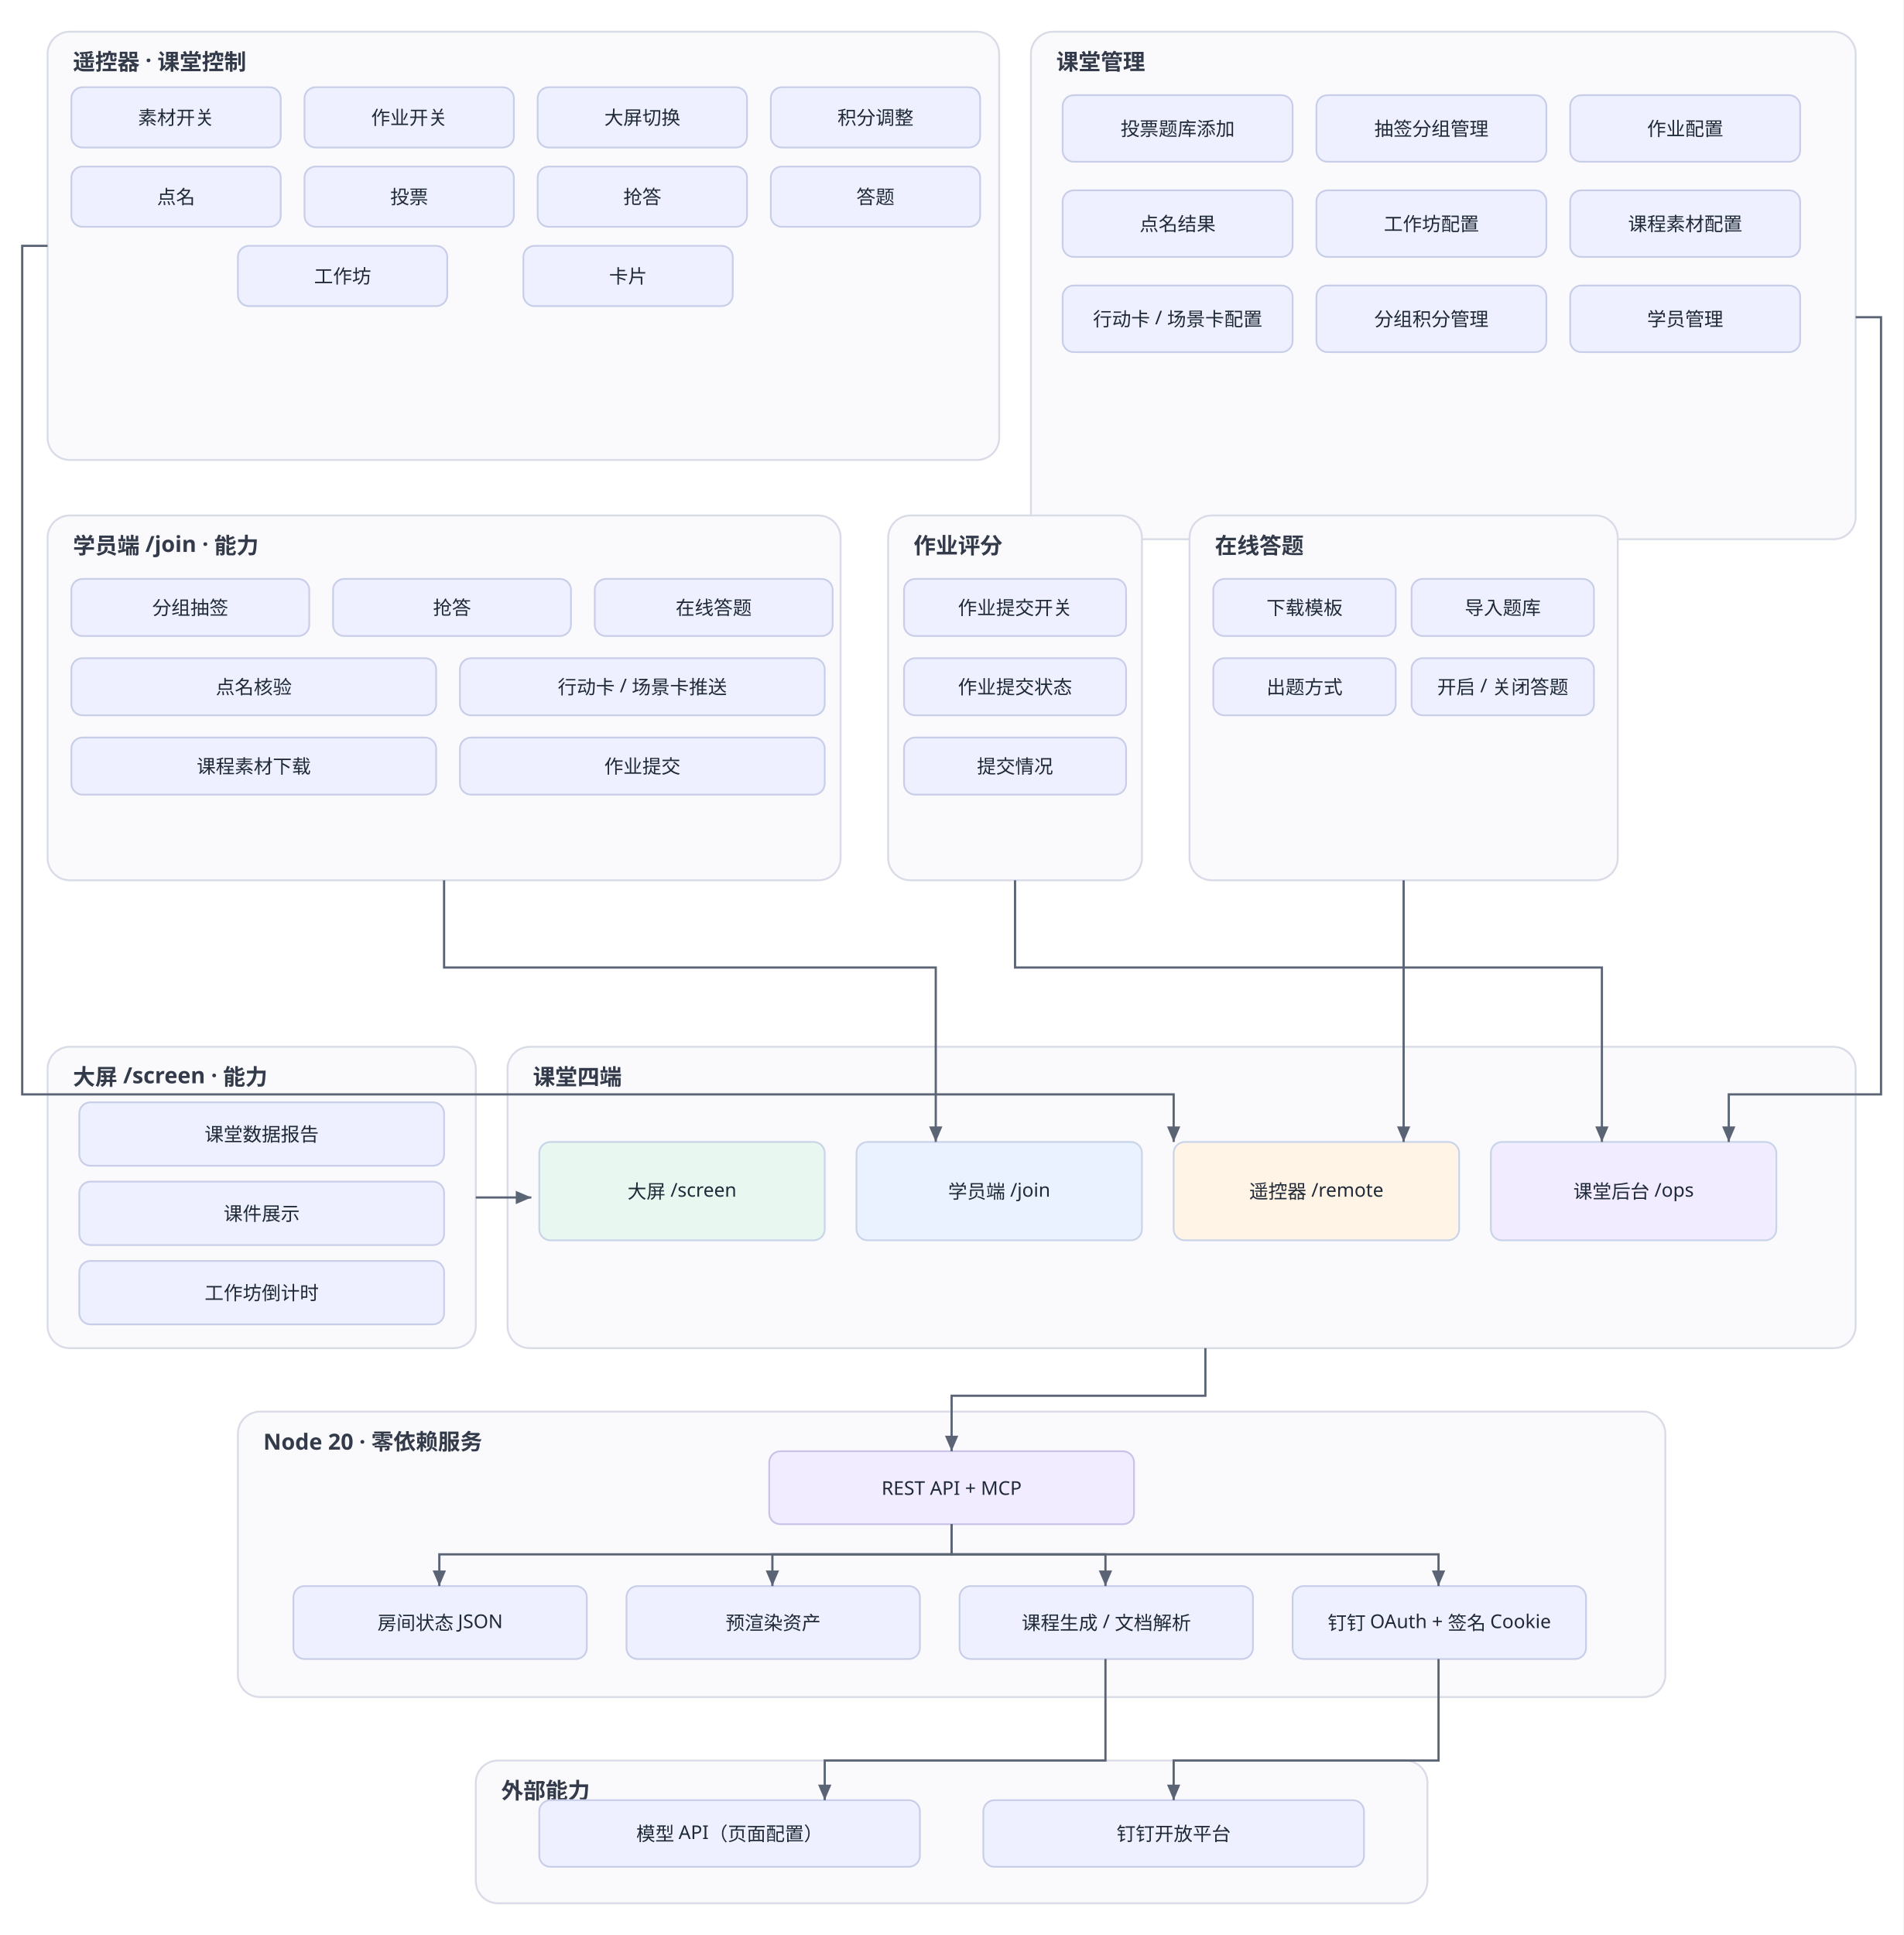
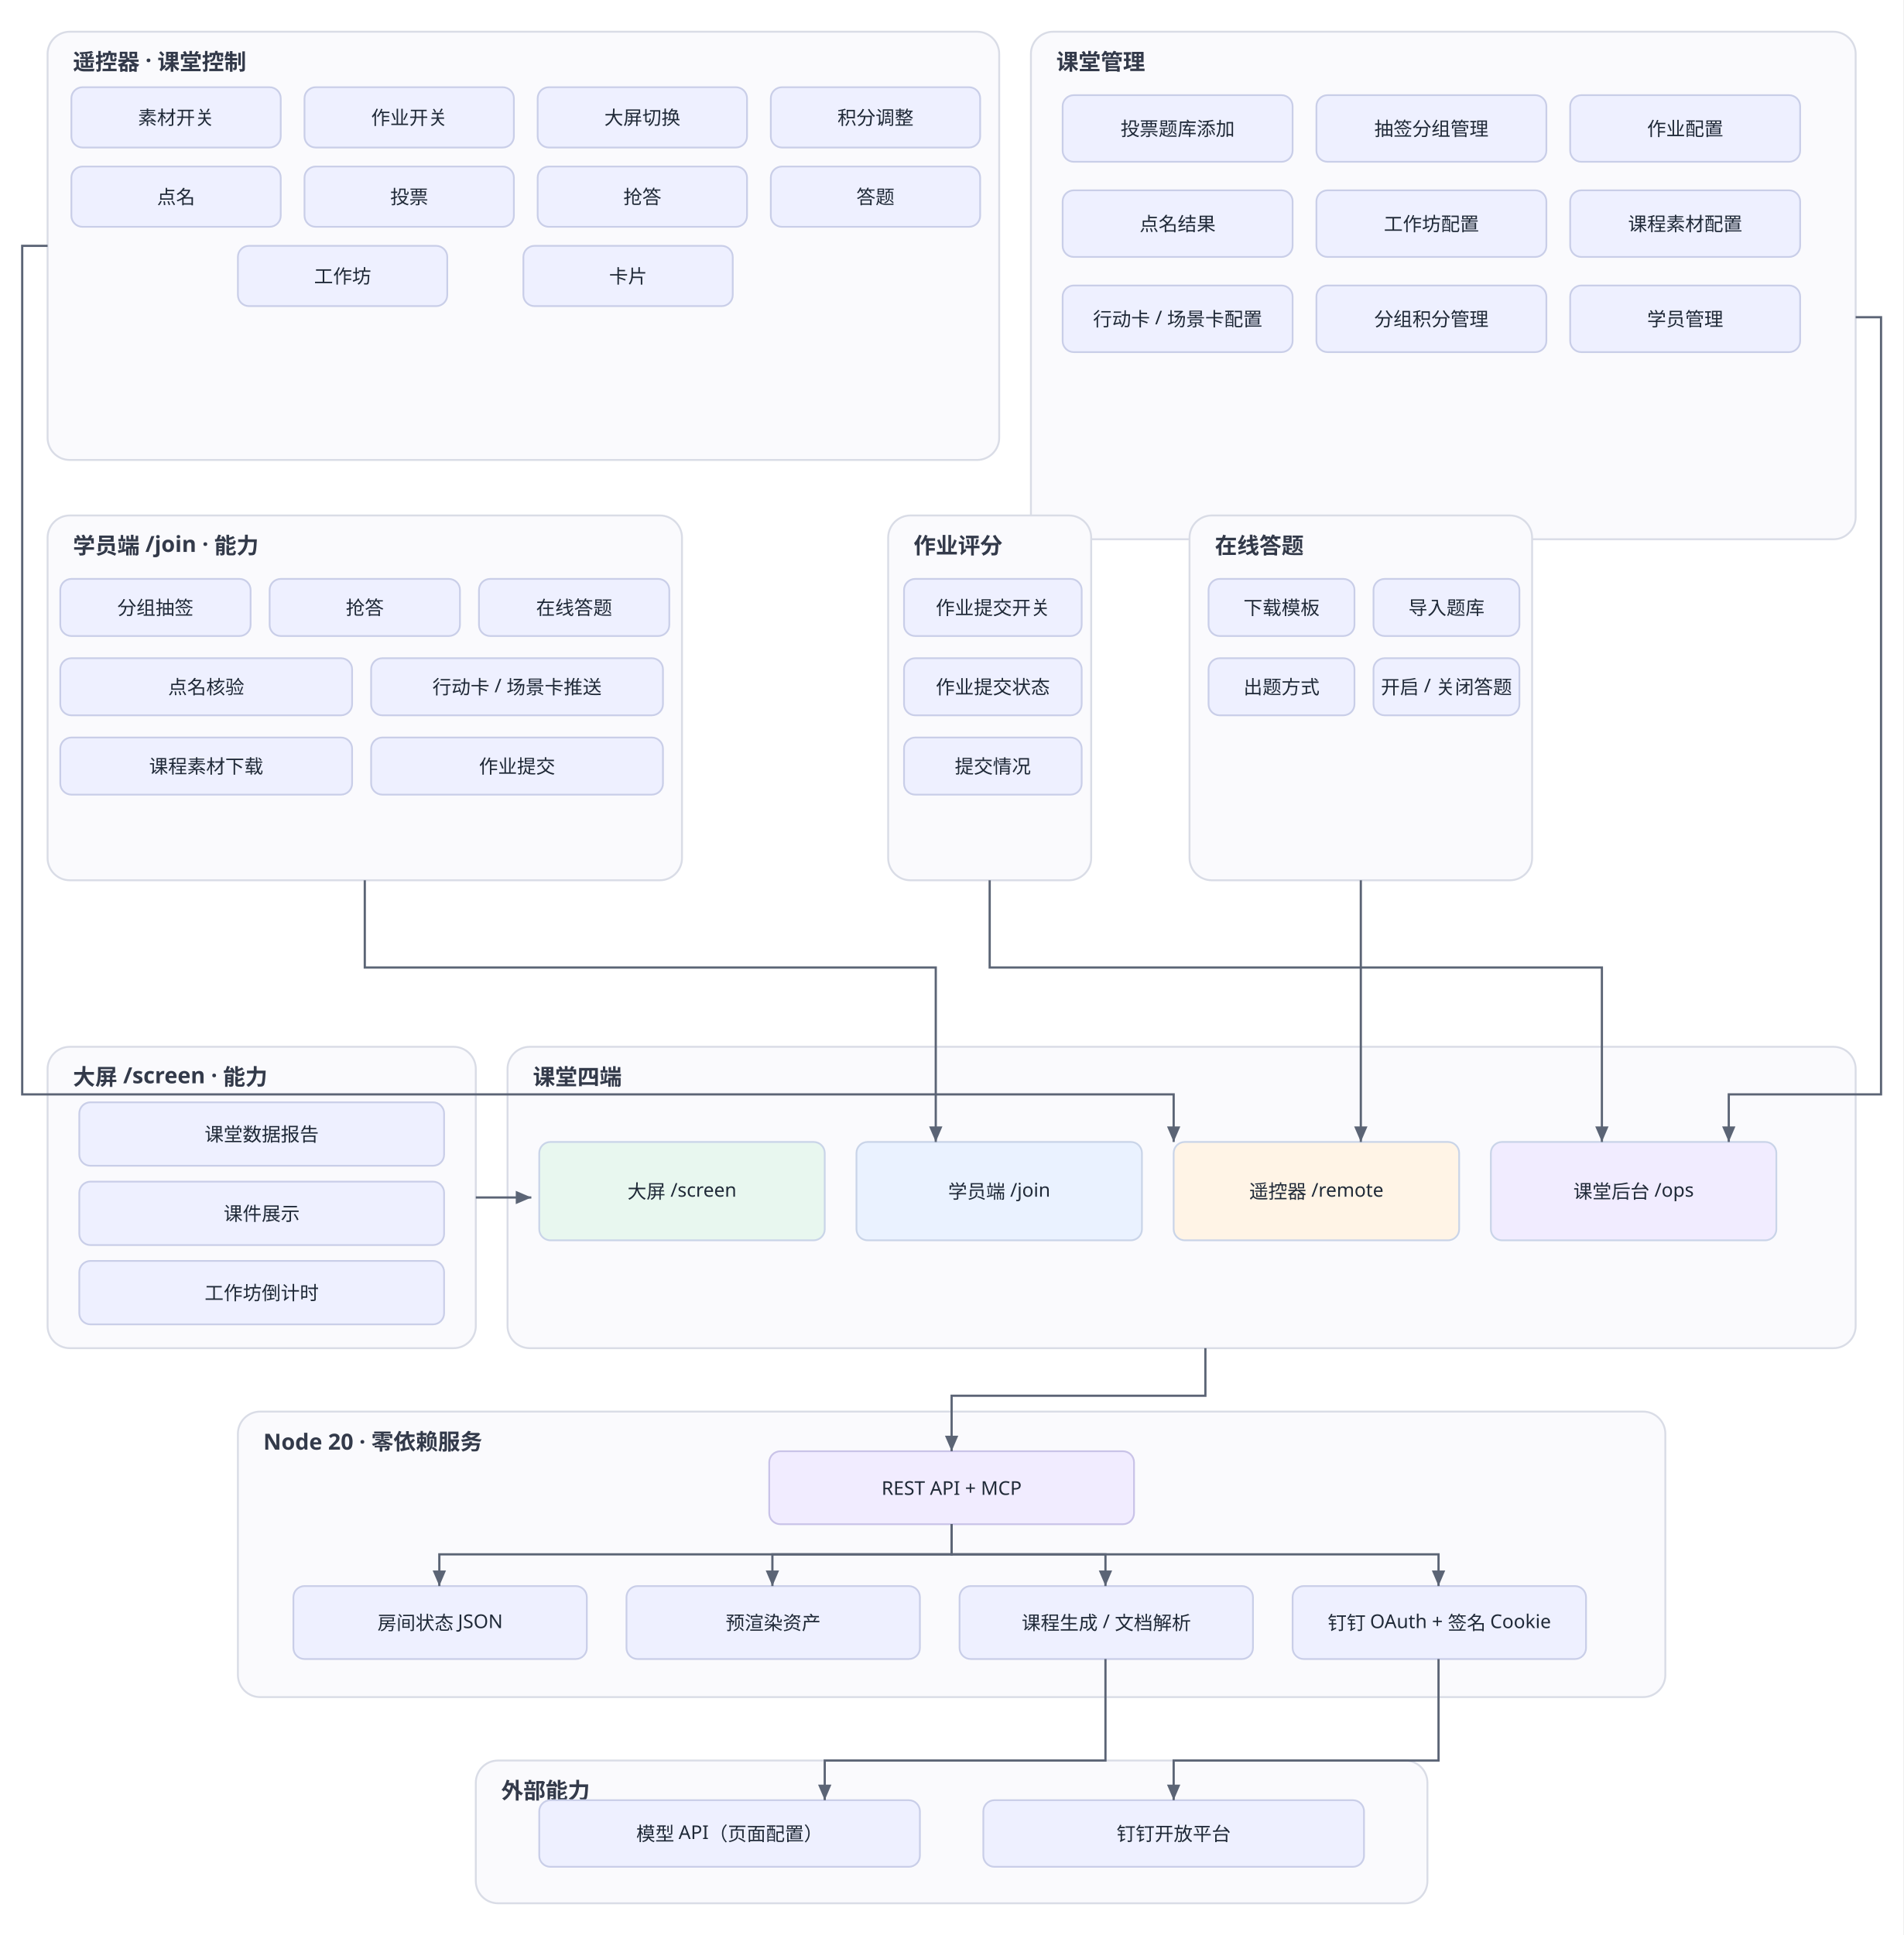
<svg xmlns="http://www.w3.org/2000/svg" width="1200" height="1220" viewBox="0 0 1200 1220" font-family="PingFang SC,Microsoft YaHei,Segoe UI,sans-serif">
  <defs>
    <marker id="arrow" markerWidth="9" markerHeight="9" refX="7" refY="3" orient="auto">
      <path d="M0,0 L0,6 L7,3 z" fill="#5B6475" />
    </marker>
  </defs>
  <rect width="1200" height="1220" fill="#FFFFFF" />
  <rect x="30" y="20" width="600" height="270" rx="14" fill="#FAFAFD" stroke="#D9DCE6" stroke-width="1.2" />
  <text x="46" y="44" font-size="14" font-weight="700" fill="#333A4A">遥控器 · 课堂控制</text>
  <rect x="45" y="55" width="132" height="38" rx="7" fill="#EEF0FF" stroke="#C9CEE8" stroke-width="1.1" />
  <text x="111" y="78.5" text-anchor="middle" font-size="12" fill="#1F2937">素材开关</text>
  <rect x="192" y="55" width="132" height="38" rx="7" fill="#EEF0FF" stroke="#C9CEE8" stroke-width="1.1" />
  <text x="258" y="78.5" text-anchor="middle" font-size="12" fill="#1F2937">作业开关</text>
  <rect x="339" y="55" width="132" height="38" rx="7" fill="#EEF0FF" stroke="#C9CEE8" stroke-width="1.1" />
  <text x="405" y="78.5" text-anchor="middle" font-size="12" fill="#1F2937">大屏切换</text>
  <rect x="486" y="55" width="132" height="38" rx="7" fill="#EEF0FF" stroke="#C9CEE8" stroke-width="1.1" />
  <text x="552" y="78.5" text-anchor="middle" font-size="12" fill="#1F2937">积分调整</text>
  <rect x="45" y="105" width="132" height="38" rx="7" fill="#EEF0FF" stroke="#C9CEE8" stroke-width="1.1" />
  <text x="111" y="128.5" text-anchor="middle" font-size="12" fill="#1F2937">点名</text>
  <rect x="192" y="105" width="132" height="38" rx="7" fill="#EEF0FF" stroke="#C9CEE8" stroke-width="1.1" />
  <text x="258" y="128.5" text-anchor="middle" font-size="12" fill="#1F2937">投票</text>
  <rect x="339" y="105" width="132" height="38" rx="7" fill="#EEF0FF" stroke="#C9CEE8" stroke-width="1.1" />
  <text x="405" y="128.5" text-anchor="middle" font-size="12" fill="#1F2937">抢答</text>
  <rect x="486" y="105" width="132" height="38" rx="7" fill="#EEF0FF" stroke="#C9CEE8" stroke-width="1.1" />
  <text x="552" y="128.5" text-anchor="middle" font-size="12" fill="#1F2937">答题</text>
  <rect x="150" y="155" width="132" height="38" rx="7" fill="#EEF0FF" stroke="#C9CEE8" stroke-width="1.1" />
  <text x="216" y="178.5" text-anchor="middle" font-size="12" fill="#1F2937">工作坊</text>
  <rect x="330" y="155" width="132" height="38" rx="7" fill="#EEF0FF" stroke="#C9CEE8" stroke-width="1.1" />
  <text x="396" y="178.5" text-anchor="middle" font-size="12" fill="#1F2937">卡片</text>
  <rect x="650" y="20" width="520" height="320" rx="14" fill="#FAFAFD" stroke="#D9DCE6" stroke-width="1.2" />
  <text x="666" y="44" font-size="14" font-weight="700" fill="#333A4A">课堂管理</text>
  <rect x="670" y="60" width="145" height="42" rx="7" fill="#EEF0FF" stroke="#C9CEE8" stroke-width="1.1" />
  <text x="742.5" y="85.5" text-anchor="middle" font-size="12" fill="#1F2937">投票题库添加</text>
  <rect x="830" y="60" width="145" height="42" rx="7" fill="#EEF0FF" stroke="#C9CEE8" stroke-width="1.1" />
  <text x="902.5" y="85.5" text-anchor="middle" font-size="12" fill="#1F2937">抽签分组管理</text>
  <rect x="990" y="60" width="145" height="42" rx="7" fill="#EEF0FF" stroke="#C9CEE8" stroke-width="1.1" />
  <text x="1062.5" y="85.5" text-anchor="middle" font-size="12" fill="#1F2937">作业配置</text>
  <rect x="670" y="120" width="145" height="42" rx="7" fill="#EEF0FF" stroke="#C9CEE8" stroke-width="1.1" />
  <text x="742.5" y="145.5" text-anchor="middle" font-size="12" fill="#1F2937">点名结果</text>
  <rect x="830" y="120" width="145" height="42" rx="7" fill="#EEF0FF" stroke="#C9CEE8" stroke-width="1.1" />
  <text x="902.5" y="145.5" text-anchor="middle" font-size="12" fill="#1F2937">工作坊配置</text>
  <rect x="990" y="120" width="145" height="42" rx="7" fill="#EEF0FF" stroke="#C9CEE8" stroke-width="1.1" />
  <text x="1062.5" y="145.5" text-anchor="middle" font-size="12" fill="#1F2937">课程素材配置</text>
  <rect x="670" y="180" width="145" height="42" rx="7" fill="#EEF0FF" stroke="#C9CEE8" stroke-width="1.1" />
  <text x="742.5" y="205.5" text-anchor="middle" font-size="12" fill="#1F2937">行动卡 / 场景卡配置</text>
  <rect x="830" y="180" width="145" height="42" rx="7" fill="#EEF0FF" stroke="#C9CEE8" stroke-width="1.1" />
  <text x="902.5" y="205.5" text-anchor="middle" font-size="12" fill="#1F2937">分组积分管理</text>
  <rect x="990" y="180" width="145" height="42" rx="7" fill="#EEF0FF" stroke="#C9CEE8" stroke-width="1.1" />
  <text x="1062.5" y="205.5" text-anchor="middle" font-size="12" fill="#1F2937">学员管理</text>
-   <rect x="30" y="325" width="500" height="230" rx="14" fill="#FAFAFD" stroke="#D9DCE6" stroke-width="1.2" />
+   <rect x="30" y="325" width="400" height="230" rx="14" fill="#FAFAFD" stroke="#D9DCE6" stroke-width="1.2" />
  <text x="46" y="349" font-size="14" font-weight="700" fill="#333A4A">学员端 /join · 能力</text>
-   <rect x="45" y="365" width="150" height="36" rx="7" fill="#EEF0FF" stroke="#C9CEE8" stroke-width="1.1" />
-   <text x="120" y="387.5" text-anchor="middle" font-size="12" fill="#1F2937">分组抽签</text>
-   <rect x="210" y="365" width="150" height="36" rx="7" fill="#EEF0FF" stroke="#C9CEE8" stroke-width="1.1" />
-   <text x="285" y="387.5" text-anchor="middle" font-size="12" fill="#1F2937">抢答</text>
-   <rect x="375" y="365" width="150" height="36" rx="7" fill="#EEF0FF" stroke="#C9CEE8" stroke-width="1.1" />
-   <text x="450" y="387.5" text-anchor="middle" font-size="12" fill="#1F2937">在线答题</text>
-   <rect x="45" y="415" width="230" height="36" rx="7" fill="#EEF0FF" stroke="#C9CEE8" stroke-width="1.1" />
-   <text x="160" y="437.5" text-anchor="middle" font-size="12" fill="#1F2937">点名核验</text>
-   <rect x="290" y="415" width="230" height="36" rx="7" fill="#EEF0FF" stroke="#C9CEE8" stroke-width="1.1" />
-   <text x="405" y="437.5" text-anchor="middle" font-size="12" fill="#1F2937">行动卡 / 场景卡推送</text>
-   <rect x="45" y="465" width="230" height="36" rx="7" fill="#EEF0FF" stroke="#C9CEE8" stroke-width="1.1" />
-   <text x="160" y="487.5" text-anchor="middle" font-size="12" fill="#1F2937">课程素材下载</text>
-   <rect x="290" y="465" width="230" height="36" rx="7" fill="#EEF0FF" stroke="#C9CEE8" stroke-width="1.1" />
-   <text x="405" y="487.5" text-anchor="middle" font-size="12" fill="#1F2937">作业提交</text>
-   <rect x="560" y="325" width="160" height="230" rx="14" fill="#FAFAFD" stroke="#D9DCE6" stroke-width="1.2" />
+   <rect x="38" y="365" width="120" height="36" rx="7" fill="#EEF0FF" stroke="#C9CEE8" stroke-width="1.1" />
+   <text x="98" y="387.5" text-anchor="middle" font-size="12" fill="#1F2937">分组抽签</text>
+   <rect x="170" y="365" width="120" height="36" rx="7" fill="#EEF0FF" stroke="#C9CEE8" stroke-width="1.1" />
+   <text x="230" y="387.5" text-anchor="middle" font-size="12" fill="#1F2937">抢答</text>
+   <rect x="302" y="365" width="120" height="36" rx="7" fill="#EEF0FF" stroke="#C9CEE8" stroke-width="1.1" />
+   <text x="362" y="387.5" text-anchor="middle" font-size="12" fill="#1F2937">在线答题</text>
+   <rect x="38" y="415" width="184" height="36" rx="7" fill="#EEF0FF" stroke="#C9CEE8" stroke-width="1.1" />
+   <text x="130" y="437.5" text-anchor="middle" font-size="12" fill="#1F2937">点名核验</text>
+   <rect x="234" y="415" width="184" height="36" rx="7" fill="#EEF0FF" stroke="#C9CEE8" stroke-width="1.1" />
+   <text x="326" y="437.5" text-anchor="middle" font-size="12" fill="#1F2937">行动卡 / 场景卡推送</text>
+   <rect x="38" y="465" width="184" height="36" rx="7" fill="#EEF0FF" stroke="#C9CEE8" stroke-width="1.1" />
+   <text x="130" y="487.5" text-anchor="middle" font-size="12" fill="#1F2937">课程素材下载</text>
+   <rect x="234" y="465" width="184" height="36" rx="7" fill="#EEF0FF" stroke="#C9CEE8" stroke-width="1.1" />
+   <text x="326" y="487.5" text-anchor="middle" font-size="12" fill="#1F2937">作业提交</text>
+   <rect x="560" y="325" width="128" height="230" rx="14" fill="#FAFAFD" stroke="#D9DCE6" stroke-width="1.2" />
  <text x="576" y="349" font-size="14" font-weight="700" fill="#333A4A">作业评分</text>
-   <rect x="570" y="365" width="140" height="36" rx="7" fill="#EEF0FF" stroke="#C9CEE8" stroke-width="1.1" />
-   <text x="640" y="387.5" text-anchor="middle" font-size="12" fill="#1F2937">作业提交开关</text>
-   <rect x="570" y="415" width="140" height="36" rx="7" fill="#EEF0FF" stroke="#C9CEE8" stroke-width="1.1" />
-   <text x="640" y="437.5" text-anchor="middle" font-size="12" fill="#1F2937">作业提交状态</text>
-   <rect x="570" y="465" width="140" height="36" rx="7" fill="#EEF0FF" stroke="#C9CEE8" stroke-width="1.1" />
-   <text x="640" y="487.5" text-anchor="middle" font-size="12" fill="#1F2937">提交情况</text>
-   <rect x="750" y="325" width="270" height="230" rx="14" fill="#FAFAFD" stroke="#D9DCE6" stroke-width="1.2" />
+   <rect x="570" y="365" width="112" height="36" rx="7" fill="#EEF0FF" stroke="#C9CEE8" stroke-width="1.1" />
+   <text x="626" y="387.5" text-anchor="middle" font-size="12" fill="#1F2937">作业提交开关</text>
+   <rect x="570" y="415" width="112" height="36" rx="7" fill="#EEF0FF" stroke="#C9CEE8" stroke-width="1.1" />
+   <text x="626" y="437.5" text-anchor="middle" font-size="12" fill="#1F2937">作业提交状态</text>
+   <rect x="570" y="465" width="112" height="36" rx="7" fill="#EEF0FF" stroke="#C9CEE8" stroke-width="1.1" />
+   <text x="626" y="487.5" text-anchor="middle" font-size="12" fill="#1F2937">提交情况</text>
+   <rect x="750" y="325" width="216" height="230" rx="14" fill="#FAFAFD" stroke="#D9DCE6" stroke-width="1.2" />
  <text x="766" y="349" font-size="14" font-weight="700" fill="#333A4A">在线答题</text>
-   <rect x="765" y="365" width="115" height="36" rx="7" fill="#EEF0FF" stroke="#C9CEE8" stroke-width="1.1" />
-   <text x="822.5" y="387.5" text-anchor="middle" font-size="12" fill="#1F2937">下载模板</text>
-   <rect x="890" y="365" width="115" height="36" rx="7" fill="#EEF0FF" stroke="#C9CEE8" stroke-width="1.1" />
-   <text x="947.5" y="387.5" text-anchor="middle" font-size="12" fill="#1F2937">导入题库</text>
-   <rect x="765" y="415" width="115" height="36" rx="7" fill="#EEF0FF" stroke="#C9CEE8" stroke-width="1.1" />
-   <text x="822.5" y="437.5" text-anchor="middle" font-size="12" fill="#1F2937">出题方式</text>
-   <rect x="890" y="415" width="115" height="36" rx="7" fill="#EEF0FF" stroke="#C9CEE8" stroke-width="1.1" />
-   <text x="947.5" y="437.5" text-anchor="middle" font-size="12" fill="#1F2937">开启 / 关闭答题</text>
+   <rect x="762" y="365" width="92" height="36" rx="7" fill="#EEF0FF" stroke="#C9CEE8" stroke-width="1.1" />
+   <text x="808" y="387.5" text-anchor="middle" font-size="12" fill="#1F2937">下载模板</text>
+   <rect x="866" y="365" width="92" height="36" rx="7" fill="#EEF0FF" stroke="#C9CEE8" stroke-width="1.1" />
+   <text x="912" y="387.5" text-anchor="middle" font-size="12" fill="#1F2937">导入题库</text>
+   <rect x="762" y="415" width="92" height="36" rx="7" fill="#EEF0FF" stroke="#C9CEE8" stroke-width="1.1" />
+   <text x="808" y="437.5" text-anchor="middle" font-size="12" fill="#1F2937">出题方式</text>
+   <rect x="866" y="415" width="92" height="36" rx="7" fill="#EEF0FF" stroke="#C9CEE8" stroke-width="1.1" />
+   <text x="912" y="437.5" text-anchor="middle" font-size="12" fill="#1F2937">开启 / 关闭答题</text>
  <rect x="30" y="660" width="270" height="190" rx="14" fill="#FAFAFD" stroke="#D9DCE6" stroke-width="1.2" />
  <text x="46" y="684" font-size="14" font-weight="700" fill="#333A4A">大屏 /screen · 能力</text>
  <rect x="50" y="695" width="230" height="40" rx="7" fill="#EEF0FF" stroke="#C9CEE8" stroke-width="1.1" />
  <text x="165" y="719.5" text-anchor="middle" font-size="12" fill="#1F2937">课堂数据报告</text>
  <rect x="50" y="745" width="230" height="40" rx="7" fill="#EEF0FF" stroke="#C9CEE8" stroke-width="1.1" />
  <text x="165" y="769.5" text-anchor="middle" font-size="12" fill="#1F2937">课件展示</text>
  <rect x="50" y="795" width="230" height="40" rx="7" fill="#EEF0FF" stroke="#C9CEE8" stroke-width="1.1" />
  <text x="165" y="819.5" text-anchor="middle" font-size="12" fill="#1F2937">工作坊倒计时</text>
  <rect x="320" y="660" width="850" height="190" rx="14" fill="#FAFAFD" stroke="#D9DCE6" stroke-width="1.2" />
  <text x="336" y="684" font-size="14" font-weight="700" fill="#333A4A">课堂四端</text>
  <rect x="340" y="720" width="180" height="62" rx="7" fill="#E8F7EF" stroke="#C9D4E8" stroke-width="1.1" />
  <text x="430" y="755.5" text-anchor="middle" font-size="12" fill="#1F2937">大屏 /screen</text>
  <rect x="540" y="720" width="180" height="62" rx="7" fill="#EAF2FF" stroke="#C9D4E8" stroke-width="1.1" />
  <text x="630" y="755.5" text-anchor="middle" font-size="12" fill="#1F2937">学员端 /join</text>
  <rect x="740" y="720" width="180" height="62" rx="7" fill="#FFF4E6" stroke="#C9D4E8" stroke-width="1.1" />
  <text x="830" y="755.5" text-anchor="middle" font-size="12" fill="#1F2937">遥控器 /remote</text>
  <rect x="940" y="720" width="180" height="62" rx="7" fill="#F1ECFF" stroke="#C9D4E8" stroke-width="1.1" />
  <text x="1030" y="755.5" text-anchor="middle" font-size="12" fill="#1F2937">课堂后台 /ops</text>
  <rect x="150" y="890" width="900" height="180" rx="14" fill="#FAFAFD" stroke="#D9DCE6" stroke-width="1.2" />
  <text x="166" y="914" font-size="14" font-weight="700" fill="#333A4A">Node 20 · 零依赖服务</text>
  <rect x="485" y="915" width="230" height="46" rx="7" fill="#F1ECFF" stroke="#C9C3E8" stroke-width="1.1" />
  <text x="600" y="942.5" text-anchor="middle" font-size="12" fill="#1F2937">REST API + MCP</text>
  <rect x="185" y="1000" width="185" height="46" rx="7" fill="#EEF0FF" stroke="#C9CEE8" stroke-width="1.1" />
  <text x="277.5" y="1027.5" text-anchor="middle" font-size="12" fill="#1F2937">房间状态 JSON</text>
  <rect x="395" y="1000" width="185" height="46" rx="7" fill="#EEF0FF" stroke="#C9CEE8" stroke-width="1.1" />
  <text x="487.5" y="1027.5" text-anchor="middle" font-size="12" fill="#1F2937">预渲染资产</text>
  <rect x="605" y="1000" width="185" height="46" rx="7" fill="#EEF0FF" stroke="#C9CEE8" stroke-width="1.1" />
  <text x="697.5" y="1027.5" text-anchor="middle" font-size="12" fill="#1F2937">课程生成 / 文档解析</text>
  <rect x="815" y="1000" width="185" height="46" rx="7" fill="#EEF0FF" stroke="#C9CEE8" stroke-width="1.1" />
  <text x="907.5" y="1027.5" text-anchor="middle" font-size="12" fill="#1F2937">钉钉 OAuth + 签名 Cookie</text>
  <rect x="300" y="1110" width="600" height="90" rx="14" fill="#FAFAFD" stroke="#D9DCE6" stroke-width="1.2" />
  <text x="316" y="1134" font-size="14" font-weight="700" fill="#333A4A">外部能力</text>
  <rect x="340" y="1135" width="240" height="42" rx="7" fill="#EEF0FF" stroke="#C9CEE8" stroke-width="1.1" />
  <text x="460" y="1160.5" text-anchor="middle" font-size="12" fill="#1F2937">模型 API（页面配置）</text>
  <rect x="620" y="1135" width="240" height="42" rx="7" fill="#EEF0FF" stroke="#C9CEE8" stroke-width="1.1" />
  <text x="740" y="1160.5" text-anchor="middle" font-size="12" fill="#1F2937">钉钉开放平台</text>
  <path d="M30,155 H14 V690 H740 V720" fill="none" stroke="#5B6475" stroke-width="1.4" marker-end="url(#arrow)" />
  <path d="M1170,200 H1186 V690 H1090 V720" fill="none" stroke="#5B6475" stroke-width="1.4" marker-end="url(#arrow)" />
-   <path d="M280,555 V610 H590 V720" fill="none" stroke="#5B6475" stroke-width="1.4" marker-end="url(#arrow)" />
-   <path d="M640,555 V610 H1010 V720" fill="none" stroke="#5B6475" stroke-width="1.4" marker-end="url(#arrow)" />
-   <path d="M885,555 V720" fill="none" stroke="#5B6475" stroke-width="1.4" marker-end="url(#arrow)" />
+   <path d="M230,555 V610 H590 V720" fill="none" stroke="#5B6475" stroke-width="1.4" marker-end="url(#arrow)" />
+   <path d="M624,555 V610 H1010 V720" fill="none" stroke="#5B6475" stroke-width="1.4" marker-end="url(#arrow)" />
+   <path d="M858,555 V720" fill="none" stroke="#5B6475" stroke-width="1.4" marker-end="url(#arrow)" />
  <path d="M300,755 H335" fill="none" stroke="#5B6475" stroke-width="1.4" marker-end="url(#arrow)" />
  <path d="M760,850 V880 H600 V915" fill="none" stroke="#5B6475" stroke-width="1.4" marker-end="url(#arrow)" />
  <path d="M600,961 V980 H277 V1000" fill="none" stroke="#5B6475" stroke-width="1.4" marker-end="url(#arrow)" />
  <path d="M600,961 V980 H487 V1000" fill="none" stroke="#5B6475" stroke-width="1.4" marker-end="url(#arrow)" />
  <path d="M600,961 V980 H697 V1000" fill="none" stroke="#5B6475" stroke-width="1.4" marker-end="url(#arrow)" />
  <path d="M600,961 V980 H907 V1000" fill="none" stroke="#5B6475" stroke-width="1.4" marker-end="url(#arrow)" />
  <path d="M697,1046 V1110 H520 V1135" fill="none" stroke="#5B6475" stroke-width="1.4" marker-end="url(#arrow)" />
  <path d="M907,1046 V1110 H740 V1135" fill="none" stroke="#5B6475" stroke-width="1.4" marker-end="url(#arrow)" />
</svg>
